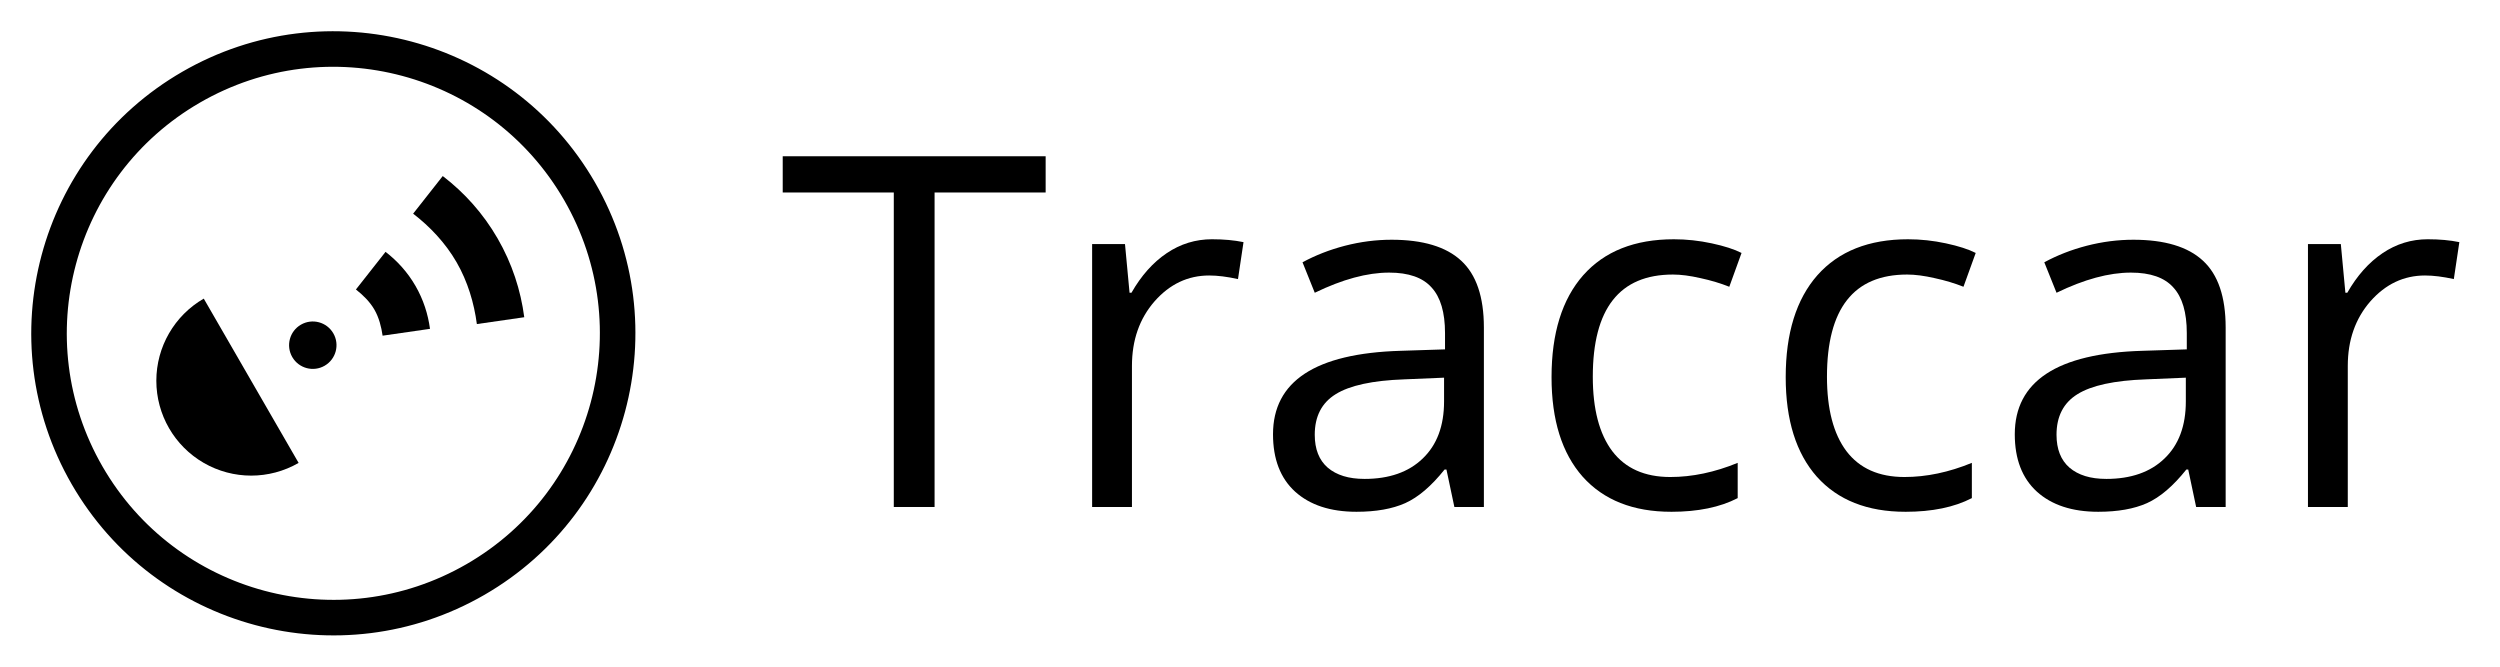
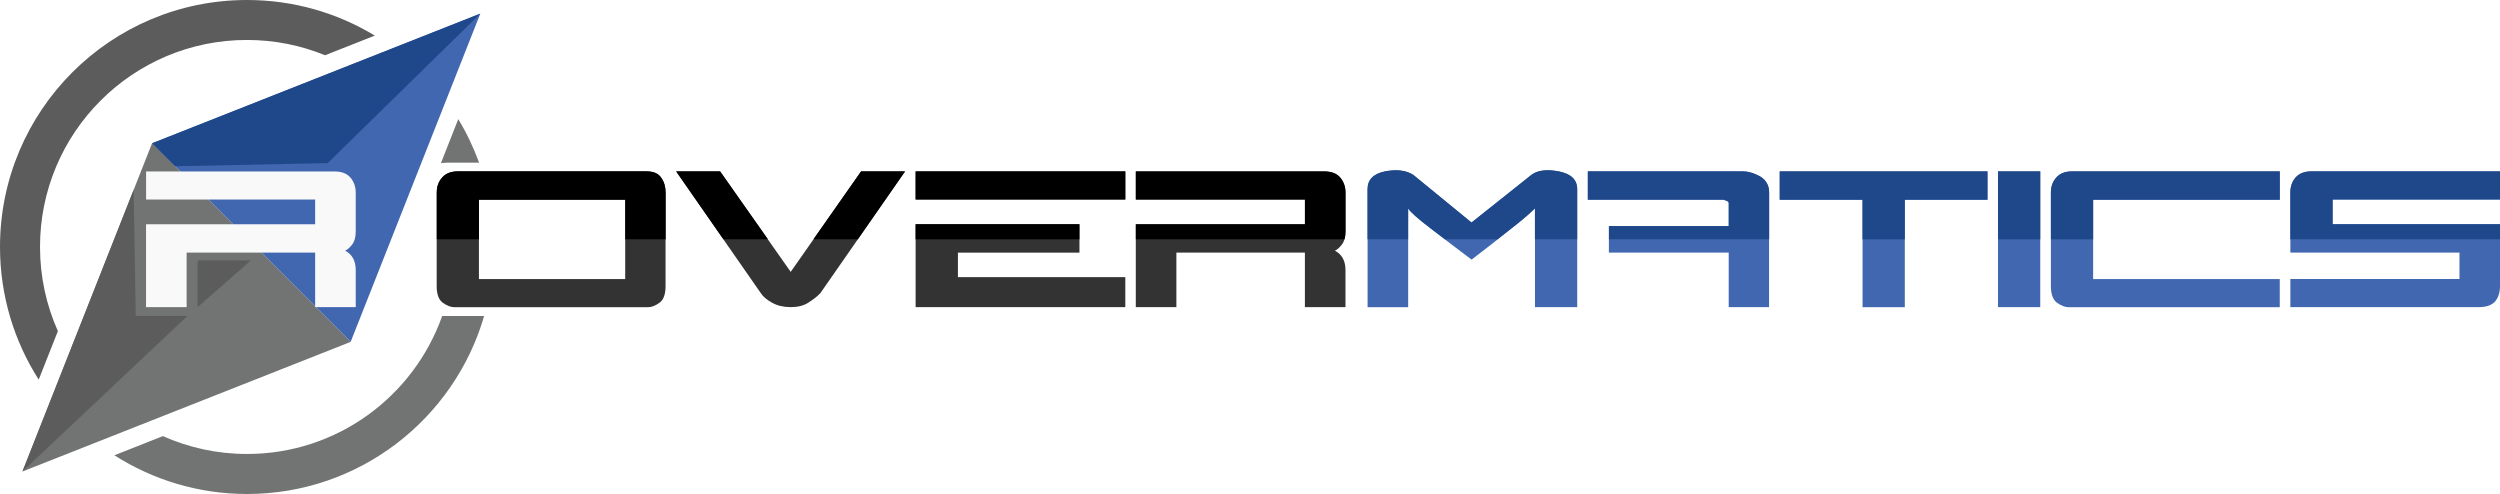
- <svg xmlns="http://www.w3.org/2000/svg" width="240" height="64" viewBox="0 0 240 64">
-   <g id="img">
-     <rect id="rect3778" height="64" width="240" y="0" x="0" fill="none" />
-     <g id="g4194">
-       <g id="g4145" fill="currentColor">
-         <circle id="path2993" stroke-width="1.326" transform="rotate(-30)" cy="43.713" cx="9.436" r="2.276" />
-         <path id="path3004" stroke-width="1.01" d="m37.012 24.177-2.843 3.613c0.663 0.522 1.325 1.158 1.773 1.933 0.448 0.776 0.667 1.667 0.788 2.502l4.55-0.656c-0.193-1.42-0.633-2.804-1.394-4.123s-1.74-2.391-2.874-3.27z" />
-         <path id="path3014" stroke-width="1.01" d="m42.504 16.9-2.843 3.613c1.607 1.236 3.091 2.793 4.168 4.658s1.683 3.929 1.95 5.939l4.55-0.656c-0.34-2.595-1.167-5.151-2.557-7.559-1.39-2.408-3.19-4.402-5.268-5.994z" />
-         <path id="path3036" stroke-width="3.62" d="m28.667 44.439a9.106 9.106 0 0 1 -9.106 0 9.106 9.106 0 0 1 -4.553 -7.886 9.106 9.106 0 0 1 4.553 -7.886l4.553 7.886z" />
-         <path id="path3038-8" stroke-width="1.01" d="m17.502 6.889c-13.868 8.007-18.619 25.74-10.612 39.608 8.006 13.868 25.739 18.619 39.608 10.613 13.868-8.007 18.619-25.74 10.613-39.609-8.007-13.868-25.74-18.62-39.609-10.612zm1.706 2.954c12.237-7.065 27.884-2.872 34.948 9.364 7.065 12.237 2.873 27.884-9.364 34.948-12.237 7.065-27.884 2.873-34.948-9.364-7.065-12.237-2.873-27.884 9.364-34.948z" />
+ <svg xmlns="http://www.w3.org/2000/svg" id="Layer_2" viewBox="0 0 436.7 86.28">
+   <defs>
+     <style>.cls-1{fill:#1e4889;}.cls-2{fill:#f9f9fa;}.cls-3{fill:#5c5c5c;}.cls-4{fill:#727373;}.cls-5{fill:#333;}.cls-6{fill:#4167b0;}</style>
+   </defs>
+   <g id="Layer_1-2">
+     <polygon class="cls-6" points="83.9 2.38 26.56 25.03 61.25 59.72 83.9 2.38" />
+     <g>
+       <path class="cls-5" d="M115.49,31.06c.52,.71,.77,1.58,.77,2.59v16.32c0,1.45-.36,2.43-1.07,2.92-.71,.52-1.38,.77-1.99,.77h-33.86c-.59,0-1.26-.26-1.99-.77-.71-.52-1.07-1.49-1.07-2.92v-16.32c0-1.03,.31-1.9,.92-2.59,.61-.74,1.54-1.11,2.77-1.11h32.93c1.23,0,2.09,.37,2.58,1.11Zm-19.2,3.84h-12.63v13.85h25.55v-13.85h-12.92Z" />
+       <path class="cls-5" d="M125.79,29.95l12.33,17.54,12.29-17.54h7.68l-14.77,21.23c-.3,.32-.62,.62-.98,.89-.36,.27-.74,.54-1.16,.81-.81,.52-1.83,.77-3.06,.77s-2.34-.26-3.25-.77c-.94-.52-1.6-1.08-1.99-1.7l-14.77-21.23h7.68Z" />
+       <path class="cls-5" d="M196.57,29.95v4.91h-36.63v-4.91h36.63Zm-8.01,9.23v4.95h-21.23v4.28h29.24v5.24h-36.63v-14.47h28.61Z" />
+       <path class="cls-5" d="M234.11,31.02c.61,.74,.92,1.61,.92,2.62v6.79c0,.99-.21,1.75-.63,2.29s-.83,.9-1.22,1.07c1.23,.64,1.85,1.77,1.85,3.4v6.46h-7.09v-9.53h-22.45v9.53h-7.09v-14.47h29.54v-4.32h-29.54v-4.91h32.93c1.23,0,2.15,.36,2.77,1.07Z" />
+       <path class="cls-6" d="M257.05,38.89l10.45-8.31c1.06-.81,2.64-1.02,4.76-.63,2.17,.42,3.25,1.45,3.25,3.1v20.6h-7.38v-17.24c-.32,.32-.82,.78-1.49,1.37-.68,.59-1.57,1.32-2.68,2.18-1.08,.86-2.2,1.74-3.34,2.64s-2.33,1.82-3.56,2.75c-1.25-.93-2.47-1.85-3.64-2.75-1.17-.9-2.32-1.78-3.45-2.64-2.26-1.72-3.59-2.9-3.99-3.54v17.24h-7.09v-20.6c0-1.65,1.02-2.68,3.06-3.1,2.04-.39,3.69-.19,4.95,.63l10.15,8.31Z" />
+       <path class="cls-6" d="M304.41,29.95c.98,0,2.02,.31,3.1,.92,1.01,.64,1.51,1.56,1.51,2.77v20.01h-7.05v-9.53h-20.93v-4.62h20.93v-4.02c0-.2-.16-.34-.48-.44-.15-.05-.29-.1-.44-.15h-23.7v-4.95h27.06Z" />
+       <path class="cls-6" d="M347.17,34.9h-14.44v18.76h-7.38v-18.76h-14.47v-4.95h36.29v4.95Z" />
+       <path class="cls-6" d="M349.01,29.95h7.38v23.7h-7.38V29.95Z" />
+       <path class="cls-6" d="M398.23,29.95v4.95h-32.6v13.85h32.6v4.91h-36.92c-.59,0-1.25-.26-1.99-.77-.71-.52-1.07-1.49-1.07-2.92v-16.32c0-1.03,.31-1.9,.92-2.59,.61-.74,1.54-1.11,2.77-1.11h36.29Z" />
+       <path class="cls-6" d="M436.7,29.95v4.91h-29.24v4.32h29.24v10.78c0,1.18-.31,2.1-.92,2.77-.61,.62-1.54,.92-2.77,.92h-32.93v-4.91h29.54v-4.62h-29.54v-10.49c0-1.06,.31-1.93,.92-2.62,.61-.71,1.54-1.07,2.77-1.07h32.93Z" />
+     </g>
+     <g>
+       <polygon class="cls-4" points="3.92 82.36 61.25 59.72 26.56 25.03 3.92 82.36" />
+       <g>
+         <path class="cls-4" d="M78.02,28.42h5.67c-.97-2.67-2.19-5.22-3.64-7.61l-3.03,7.69c.32-.05,.65-.07,1.01-.07Z" />
+         <path class="cls-4" d="M77.25,55.19s0,0-.01,0c-4.96,14.04-18.35,24.11-34.09,24.11-5.24,0-10.21-1.12-14.7-3.12l-8.47,3.35c6.7,4.27,14.64,6.76,23.17,6.76,19.64,0,36.2-13.13,41.42-31.09h-7.32Z" />
      </g>
    </g>
-     <g id="logotext" aria-label="Traccar" fill="currentColor">
-       <path id="path4172" d="m89.719 48.671h-3.915v-30.192h-10.663v-3.478h25.241v3.478h-10.663v30.192z" />
-       <path id="path4174" d="m116.36 22.969q1.681 0 3.017 0.276l-0.53 3.547q-1.566-0.345-2.764-0.345-3.063 0-5.251 2.487-2.165 2.487-2.165 6.195v13.541h-3.823v-25.241h3.155l0.438 4.675h0.184q1.405-2.464 3.385-3.8t4.353-1.336z" />
-       <path id="path4176" d="m139.62 48.671-0.76-3.593h-0.184q-1.888 2.372-3.777 3.224-1.865 0.829-4.675 0.829-3.754 0-5.896-1.935-2.119-1.935-2.119-5.504 0-7.646 12.229-8.014l4.284-0.138v-1.566q0-2.971-1.29-4.376-1.267-1.428-4.076-1.428-3.155 0-7.139 1.935l-1.175-2.925q1.865-1.013 4.076-1.589 2.234-0.576 4.468-0.576 4.514 0 6.679 2.004 2.188 2.004 2.188 6.425v17.226h-2.833zm-8.636-2.695q3.57 0 5.596-1.958 2.05-1.958 2.05-5.481v-2.28l-3.823 0.161q-4.56 0.161-6.587 1.428-2.004 1.244-2.004 3.892 0 2.073 1.244 3.155 1.267 1.082 3.524 1.082z" />
-       <path id="path4178" d="m160.44 49.131q-5.481 0-8.498-3.362-2.994-3.385-2.994-9.557 0-6.333 3.04-9.788 3.063-3.454 8.705-3.454 1.819 0 3.639 0.392t2.856 0.921l-1.175 3.247q-1.267-0.507-2.764-0.829-1.497-0.345-2.648-0.345-7.692 0-7.692 9.811 0 4.652 1.865 7.139 1.888 2.487 5.573 2.487 3.155 0 6.471-1.359v3.385q-2.533 1.313-6.379 1.313z" />
-       <path id="path4180" d="m182.92 49.131q-5.481 0-8.498-3.362-2.994-3.385-2.994-9.557 0-6.333 3.04-9.788 3.063-3.454 8.705-3.454 1.819 0 3.639 0.392t2.856 0.921l-1.175 3.247q-1.267-0.507-2.764-0.829-1.497-0.345-2.648-0.345-7.692 0-7.692 9.811 0 4.652 1.865 7.139 1.888 2.487 5.573 2.487 3.155 0 6.471-1.359v3.385q-2.533 1.313-6.379 1.313z" />
-       <path id="path4182" d="m210.83 48.671-0.76-3.593h-0.184q-1.888 2.372-3.777 3.224-1.865 0.829-4.675 0.829-3.754 0-5.896-1.935-2.119-1.935-2.119-5.504 0-7.646 12.229-8.014l4.284-0.138v-1.566q0-2.971-1.29-4.376-1.267-1.428-4.076-1.428-3.155 0-7.139 1.935l-1.175-2.925q1.865-1.013 4.076-1.589 2.234-0.576 4.468-0.576 4.514 0 6.679 2.004 2.188 2.004 2.188 6.425v17.226h-2.833zm-8.636-2.695q3.57 0 5.596-1.958 2.05-1.958 2.05-5.481v-2.28l-3.823 0.161q-4.56 0.161-6.587 1.428-2.004 1.244-2.004 3.892 0 2.073 1.244 3.155 1.267 1.082 3.523 1.082z" />
-       <path id="path4184" d="m233.08 22.969q1.681 0 3.017 0.276l-0.53 3.547q-1.566-0.345-2.764-0.345-3.063 0-5.251 2.487-2.165 2.487-2.165 6.195v13.541h-3.823v-25.241h3.155l0.438 4.675h0.184q1.405-2.464 3.385-3.8t4.353-1.336z" />
+     <polygon class="cls-1" points="83.9 2.38 57.24 28.49 30.58 29.04 26.56 25.03 83.9 2.38" />
+     <path class="cls-2" d="M61.22,31.02c.61,.74,.92,1.61,.92,2.62v6.79c0,.99-.21,1.75-.63,2.29-.42,.54-.83,.9-1.22,1.07,1.23,.64,1.85,1.77,1.85,3.4v6.46h-7.09v-9.53h-22.45v9.53h-7.09v-14.47h29.54v-4.32H25.52v-4.91H58.45c1.23,0,2.15,.36,2.77,1.07Z" />
+     <g>
+       <path class="cls-3" d="M10.11,57.84c-2-4.49-3.12-9.46-3.12-14.7C6.98,23.17,23.17,6.98,43.14,6.98c4.83,0,9.43,.95,13.64,2.67l8.69-3.43C58.96,2.27,51.31,0,43.14,0,19.31,0,0,19.31,0,43.14c0,8.53,2.49,16.48,6.76,23.17l3.35-8.47Z" />
+       <polygon class="cls-3" points="3.92 82.36 32.74 55.19 23.71 55.19 23.35 33.16 3.92 82.36" />
+       <polygon class="cls-3" points="34.52 53.65 43.83 45.49 34.52 45.49 34.52 53.65" />
+     </g>
+     <g>
+       <path d="M83.67,41.8v-6.92h25.55v6.92h7.05v-8.18c0-1.01-.26-1.87-.77-2.59-.49-.74-1.35-1.11-2.58-1.11h-32.93c-1.23,0-2.15,.37-2.77,1.11-.62,.69-.92,1.55-.92,2.59v8.18h7.38Z" />
+       <g>
+         <polygon points="134.14 41.8 125.79 29.93 118.11 29.93 126.37 41.8 134.14 41.8" />
+         <polygon points="149.84 41.8 158.1 29.93 150.42 29.93 142.09 41.8 149.84 41.8" />
+       </g>
+       <g>
+         <rect x="159.94" y="29.93" width="36.63" height="4.91" />
+         <rect x="159.94" y="39.16" width="28.61" height="2.64" />
+       </g>
+       <path d="M198.41,39.16v2.64h36.44c.12-.4,.18-.86,.18-1.38v-6.79c0-1.01-.31-1.88-.92-2.62-.61-.71-1.54-1.07-2.77-1.07h-32.93v4.91h29.54v4.32h-29.54Z" />
+     </g>
+     <g>
+       <path class="cls-1" d="M245.97,41.8v-5.41c.39,.64,1.72,1.82,3.99,3.54,.8,.61,1.62,1.24,2.44,1.86h9.19c.8-.63,1.59-1.26,2.36-1.86,1.11-.86,2-1.59,2.68-2.18,.68-.59,1.17-1.05,1.49-1.37v5.41h7.38v-8.77c0-1.65-1.08-2.68-3.25-3.1-2.12-.39-3.7-.19-4.76,.63l-10.45,8.31-10.15-8.31c-1.25-.81-2.9-1.02-4.95-.63-2.04,.42-3.06,1.45-3.06,3.1v8.77h7.09Z" />
+       <path class="cls-1" d="M301.5,35.03c.32,.1,.48,.25,.48,.44v4.02h-20.93v2.31h27.99v-8.18c0-1.21-.51-2.13-1.51-2.77-1.08-.61-2.12-.92-3.1-.92h-27.06v4.95h23.7c.15,.05,.3,.1,.44,.15Z" />
+       <polygon class="cls-1" points="325.35 41.8 332.73 41.8 332.73 34.88 347.17 34.88 347.17 29.93 310.88 29.93 310.88 34.88 325.35 34.88 325.35 41.8" />
+       <rect class="cls-1" x="349.01" y="29.93" width="7.38" height="11.87" />
+       <path class="cls-1" d="M365.63,41.8v-6.92h32.6v-4.95h-36.29c-1.23,0-2.15,.37-2.77,1.11-.62,.69-.92,1.55-.92,2.59v8.18h7.38Z" />
+       <path class="cls-1" d="M436.7,41.8v-2.64h-29.24v-4.32h29.24v-4.91h-32.93c-1.23,0-2.15,.36-2.77,1.07-.62,.69-.92,1.56-.92,2.62v8.18h36.62Z" />
    </g>
  </g>
</svg>
